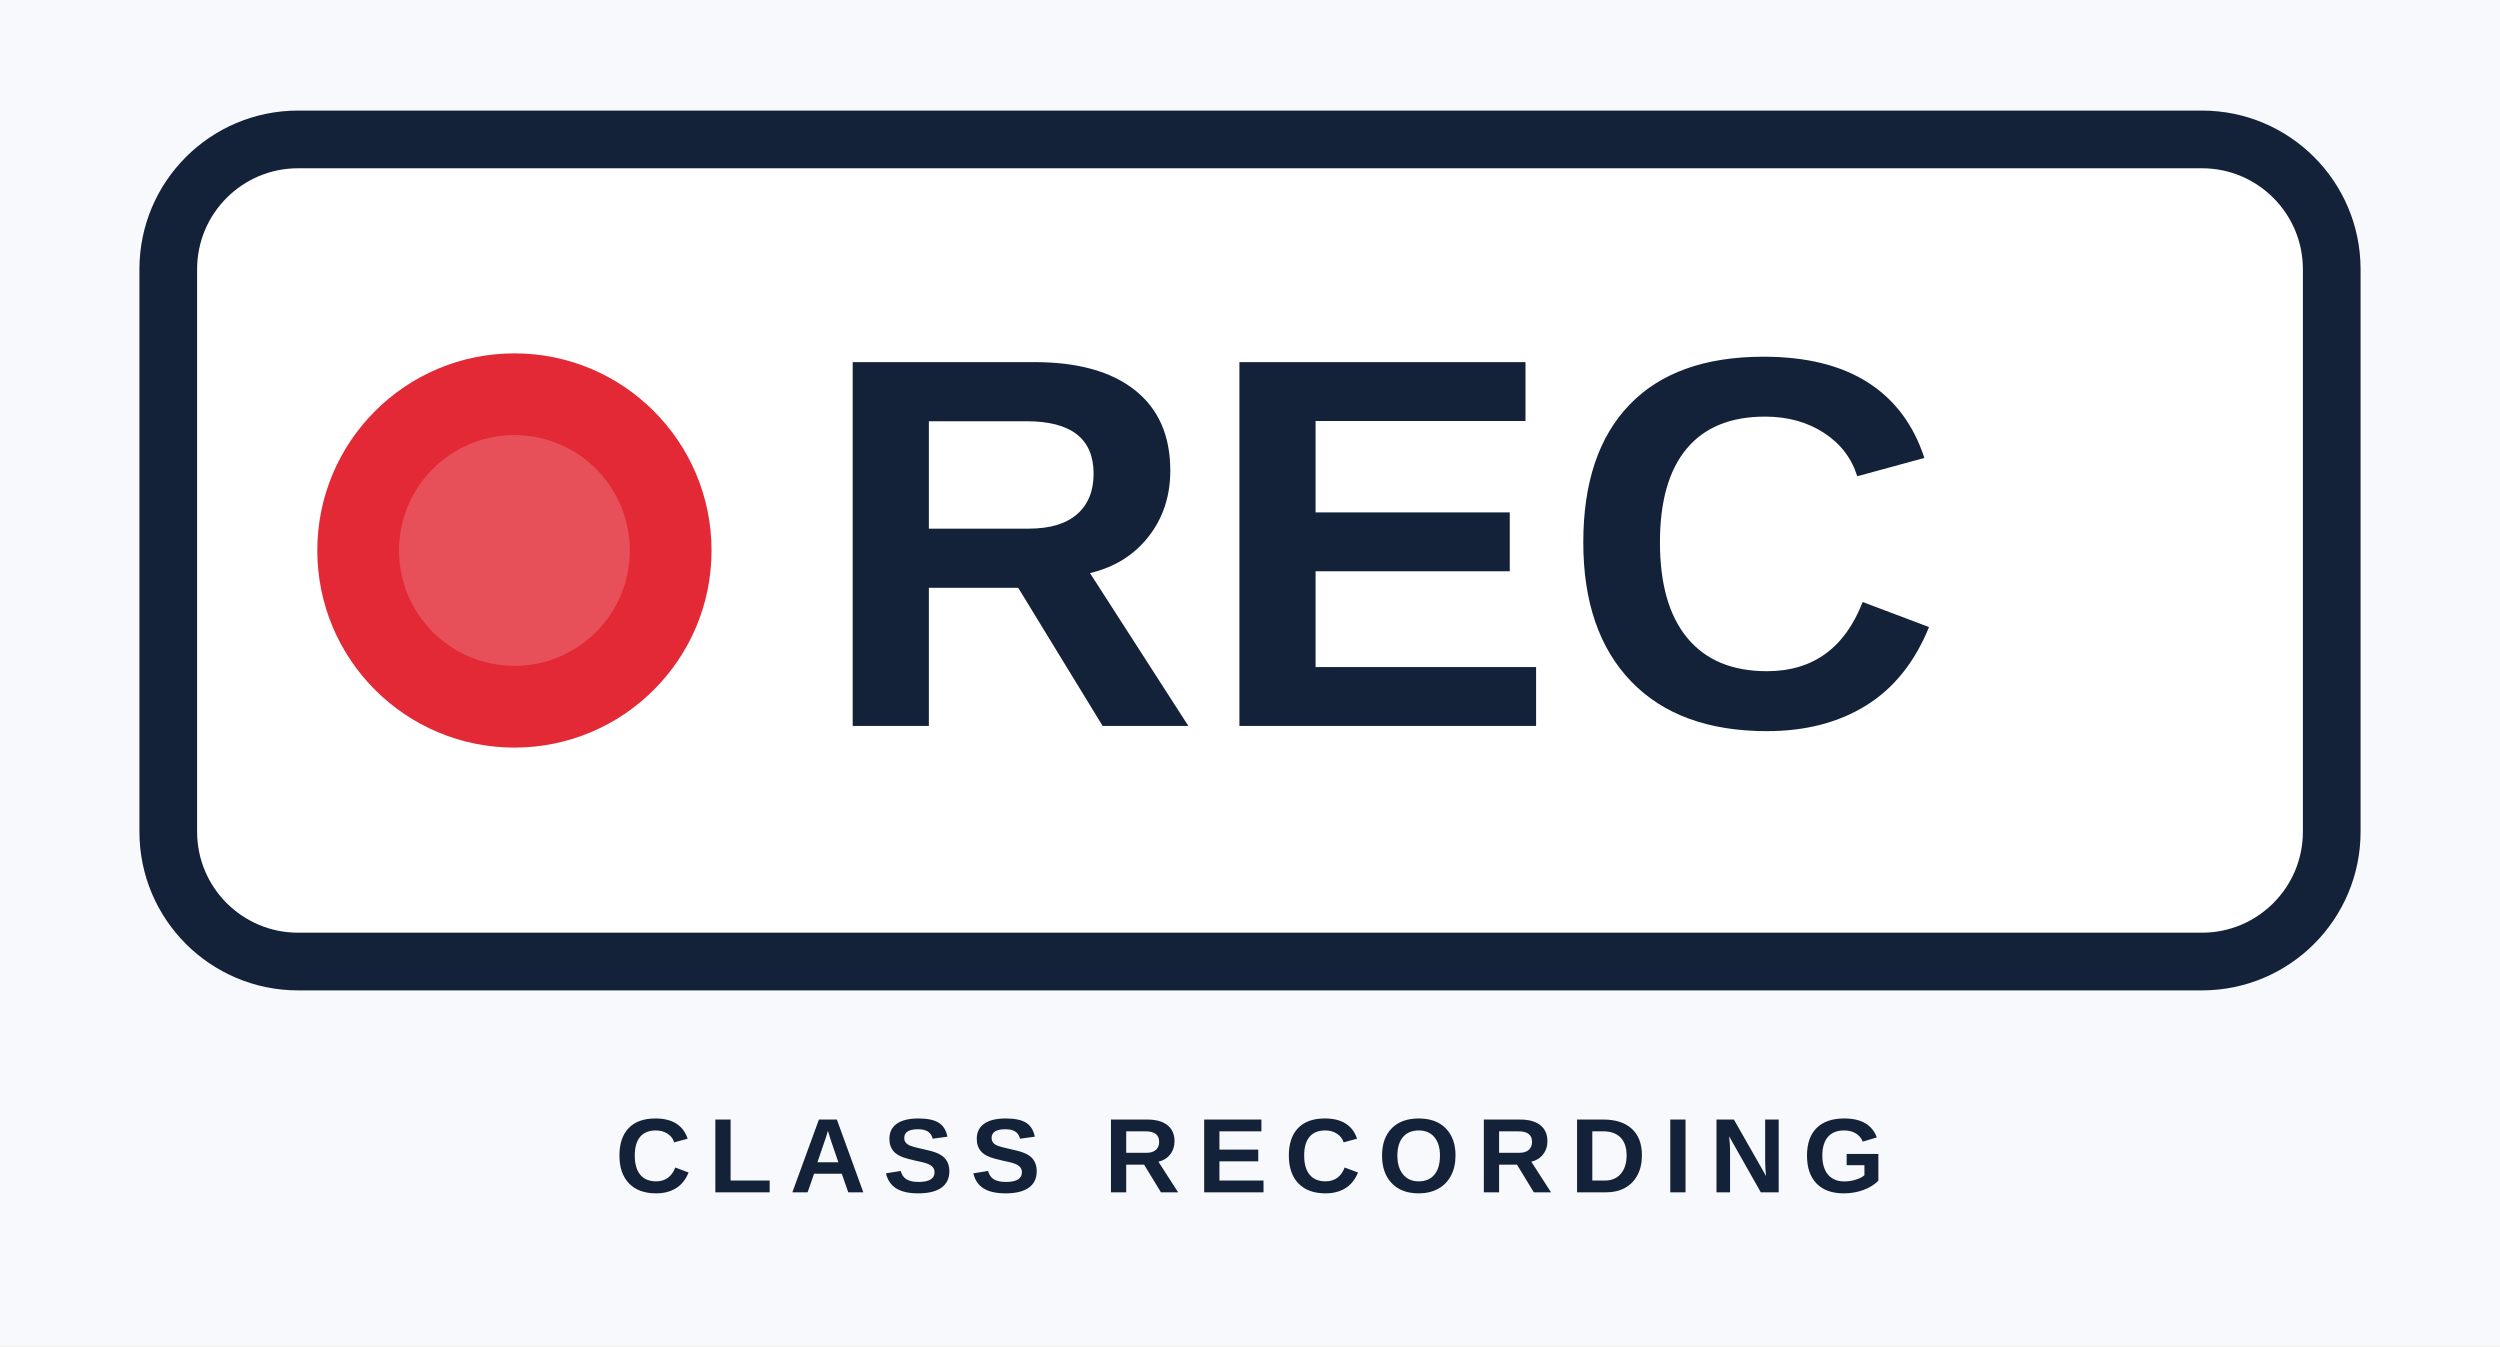
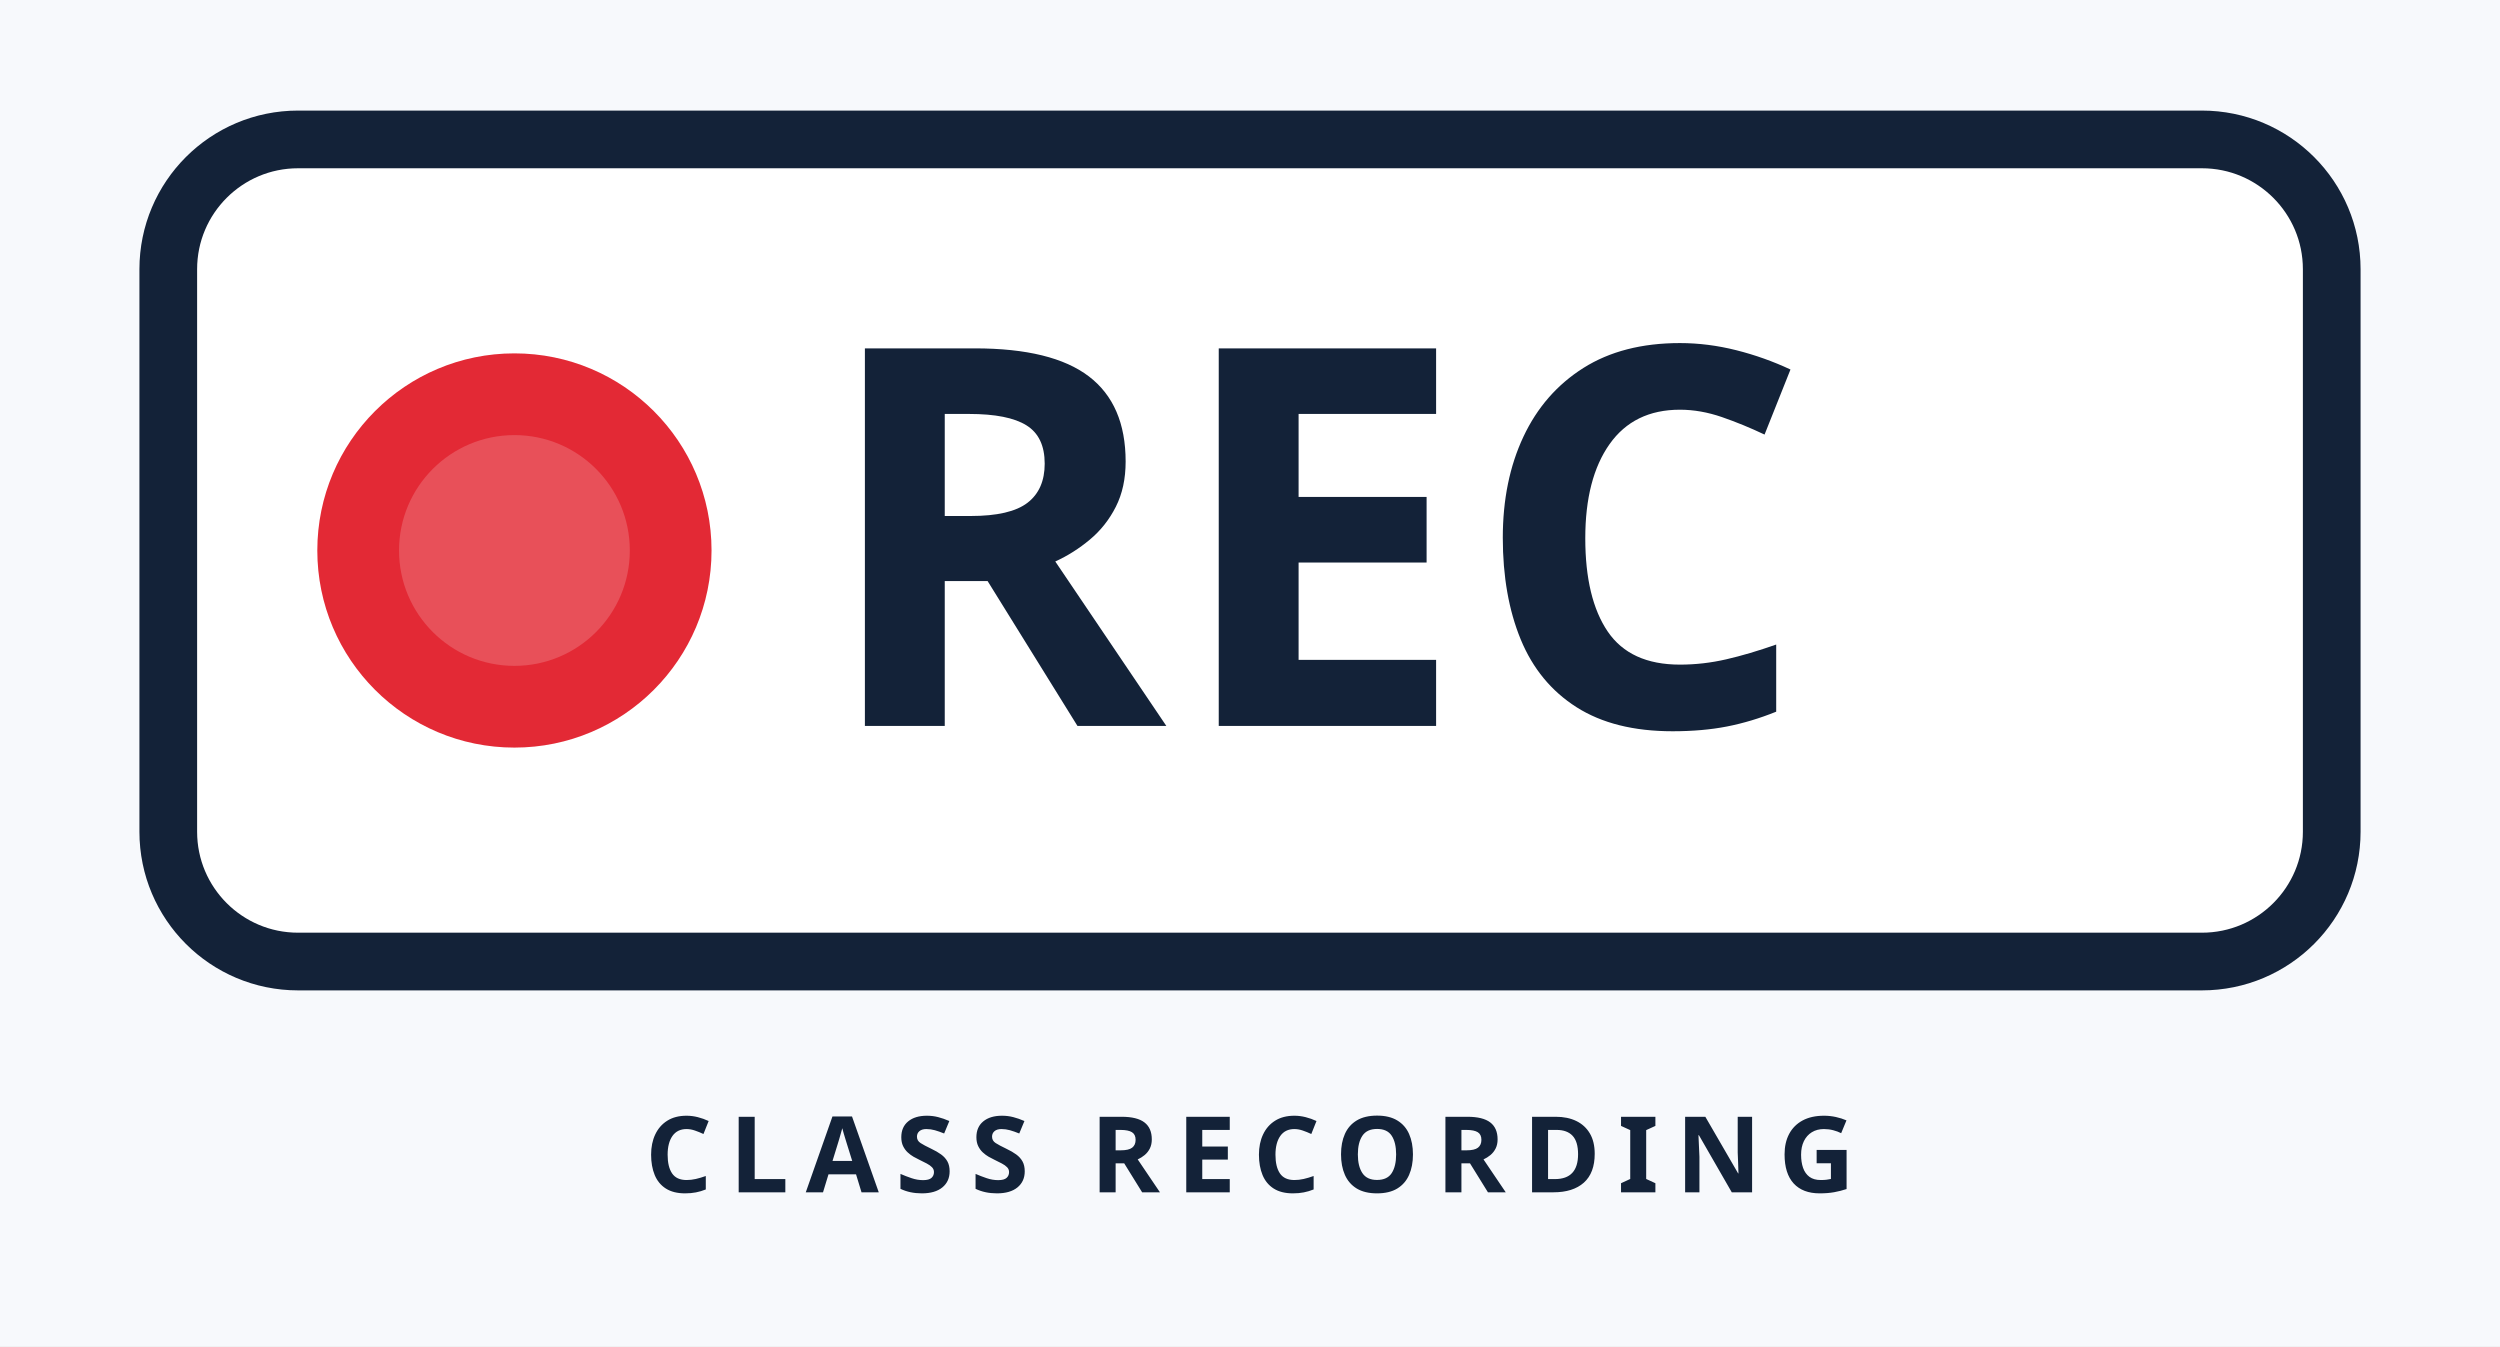
<svg xmlns="http://www.w3.org/2000/svg" width="1040" height="560" viewBox="0 0 1040 560">
  <rect width="1040" height="560" fill="#f7f9fc" />
  <rect x="70" y="58" width="900" height="342" rx="54" fill="#ffffff" stroke="#132238" stroke-width="24" />
  <circle cx="214" cy="229" r="82" fill="#e32935" />
  <circle cx="214" cy="229" r="48" fill="#ffffff" opacity="0.18" />
-   <text x="340" y="302" fill="#132238" font-family="Arial, Helvetica, sans-serif" font-size="220" font-weight="700" letter-spacing="2">REC</text>
-   <text x="520" y="496" fill="#132238" font-family="Arial, Helvetica, sans-serif" font-size="44" font-weight="700" letter-spacing="7" text-anchor="middle">CLASS RECORDING</text>
+   <text x="340" y="302" fill="#132238" font-family="Atkinson Hyperlegible Next, sans-serif" font-size="220" font-weight="700" letter-spacing="2">REC</text>
+   <text x="520" y="496" fill="#132238" font-family="Atkinson Hyperlegible Next, sans-serif" font-size="44" font-weight="700" letter-spacing="7" text-anchor="middle">CLASS RECORDING</text>
</svg>
